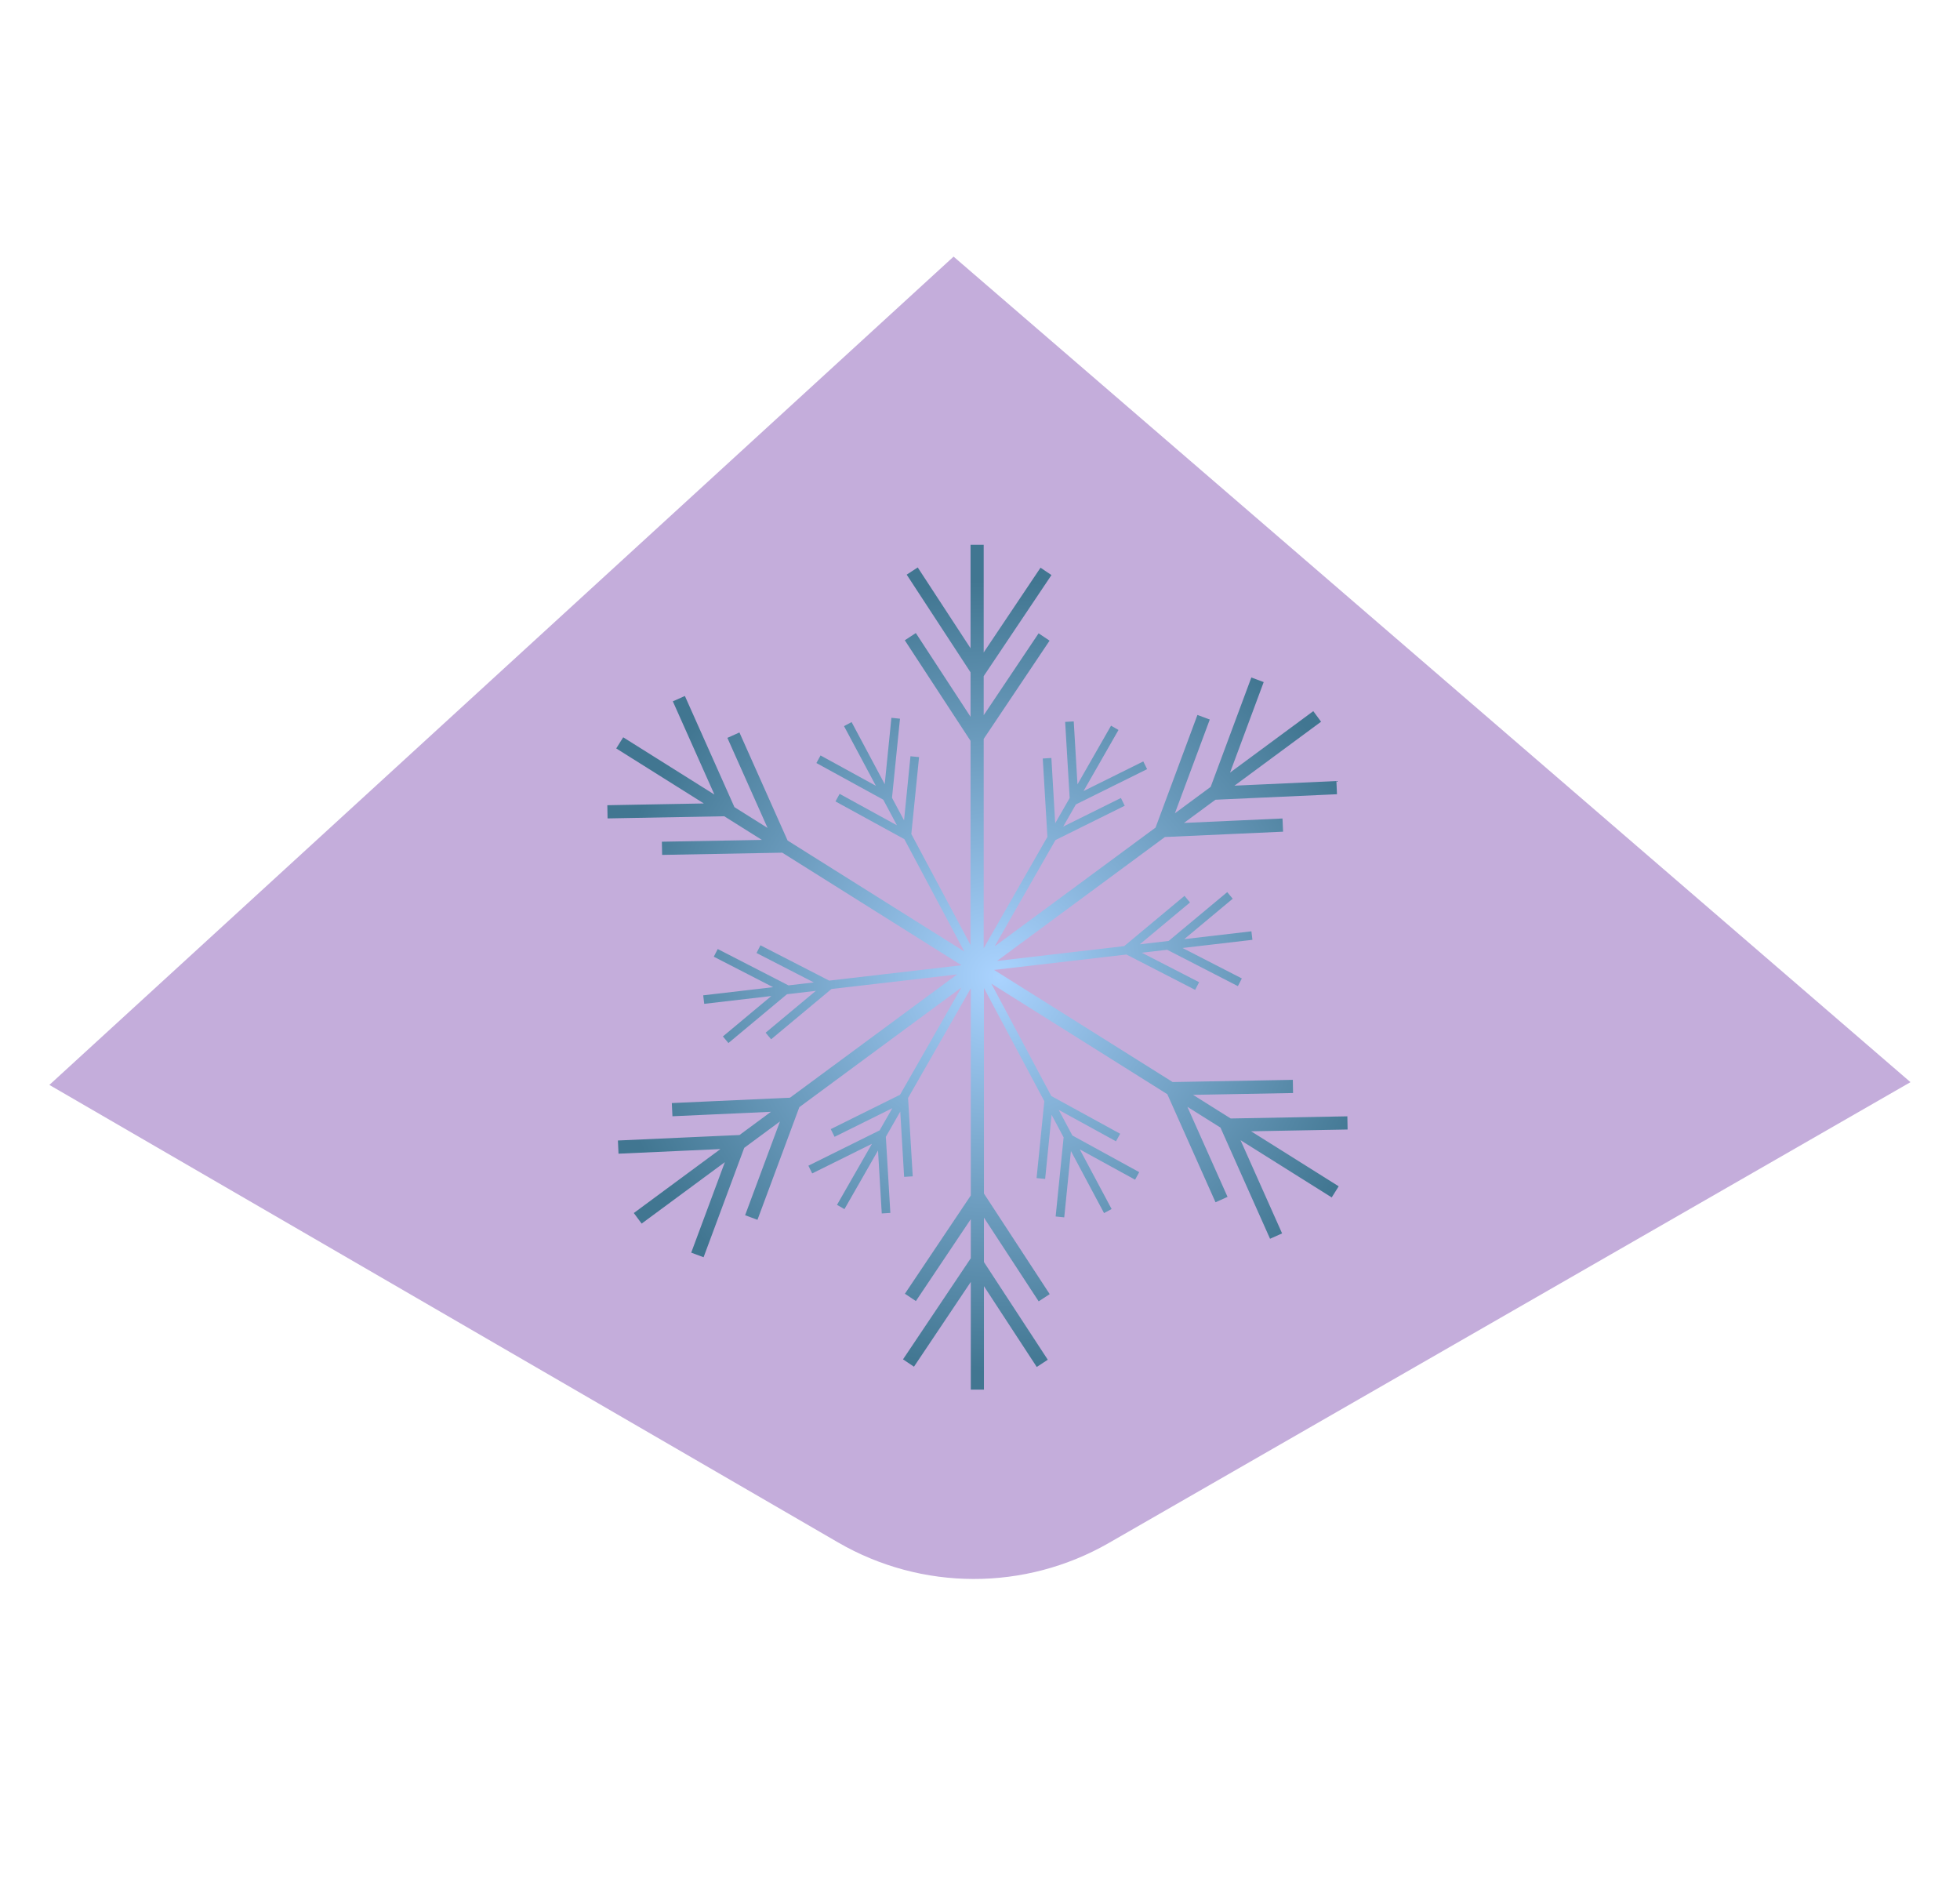
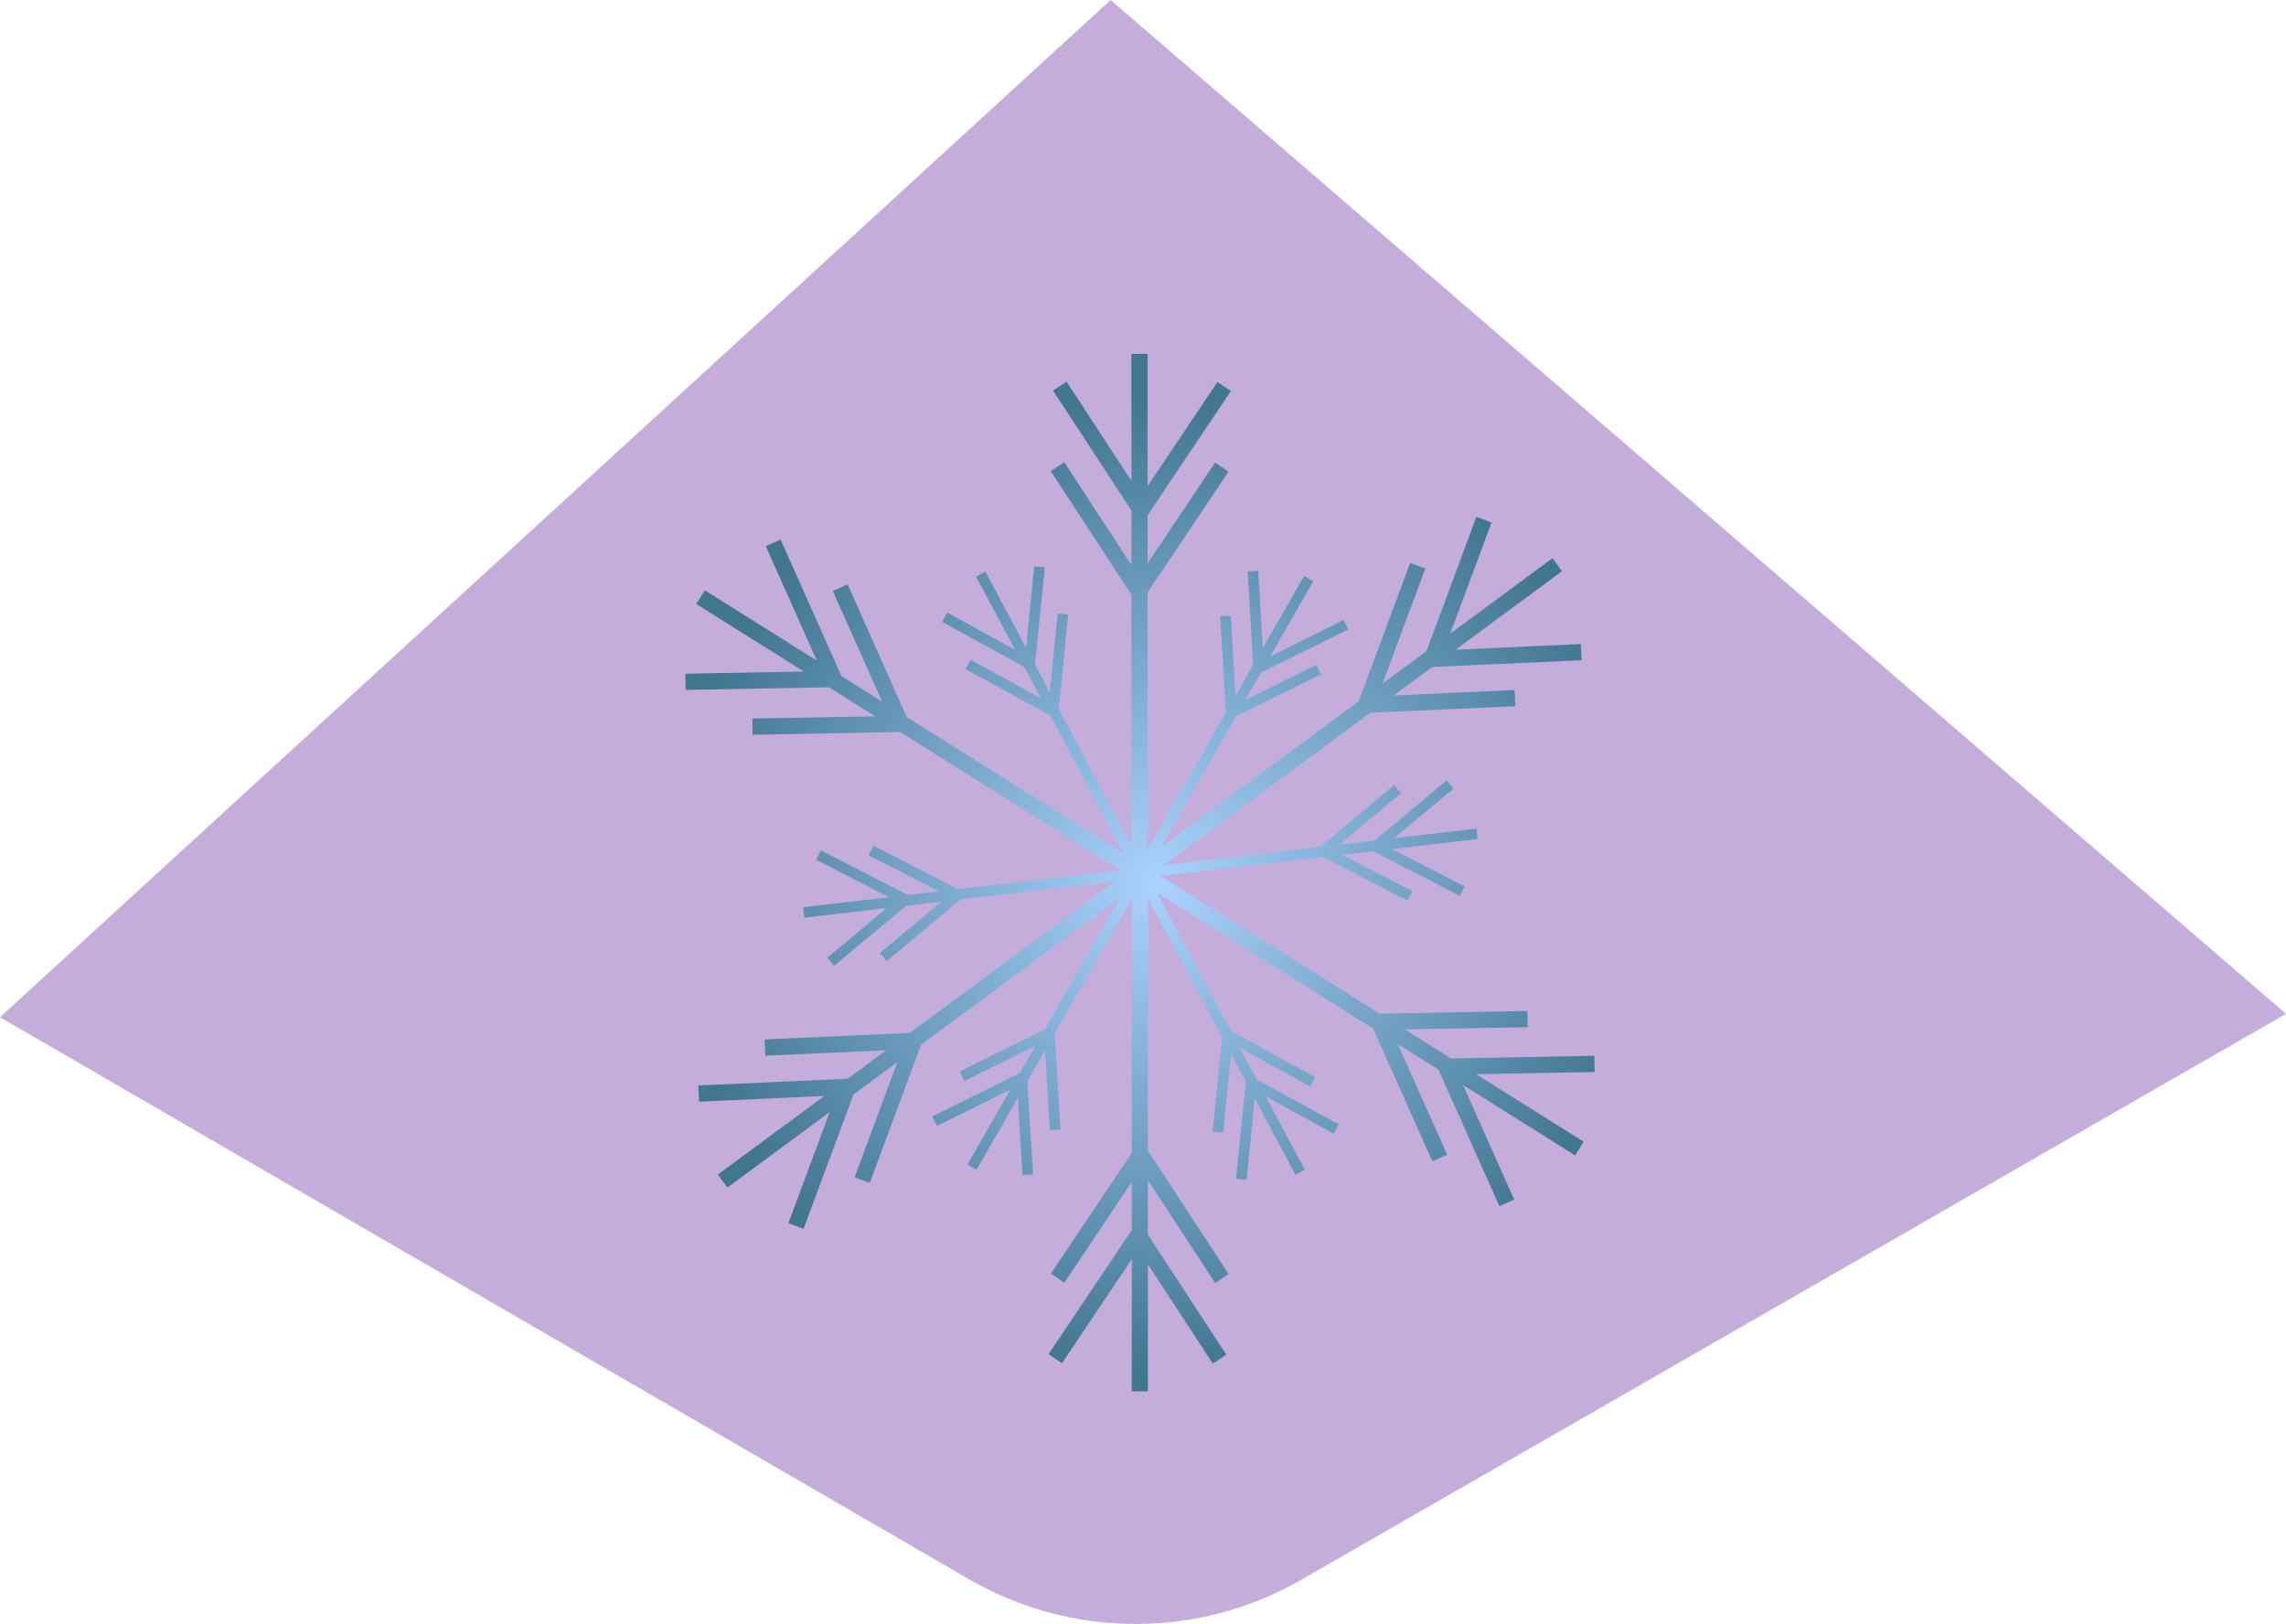
- <svg xmlns="http://www.w3.org/2000/svg" id="Layer_1" width="1846" height="1789" viewBox="0 0 1846 1789">
+ <svg xmlns="http://www.w3.org/2000/svg" id="Layer_1" width="1752.87" height="1245.21" viewBox="0 0 1752.87 1245.21">
  <defs>
    <style>.cls-1{fill:none;}.cls-1,.cls-2,.cls-3{stroke-width:0px;}.cls-4{clip-path:url(#clippath-1);}.cls-5{clip-path:url(#clippath);}.cls-2{fill:url(#radial-gradient);}.cls-3{fill:#c4addb;}</style>
    <clipPath id="clippath">
-       <rect class="cls-1" x="572" y="513" width="697.22" height="795.53" />
+       <rect class="cls-1" x="525.5" y="271.36" width="697.22" height="795.53" />
    </clipPath>
    <clipPath id="clippath-1">
-       <polygon class="cls-1" points="914.1 513 914.1 610.44 864.35 534.34 853.96 541.12 914.1 633.11 914.1 674.98 862.56 596.11 852.17 602.92 914.1 697.63 914.1 889.89 858.32 785.36 865.61 712.92 857.52 712.13 851.47 772.5 840.12 751.27 847.65 676.76 839.56 675.94 833.27 738.43 802.07 679.97 794.94 683.77 824.93 739.95 772.83 711.38 768.91 718.51 831.89 753.02 844.78 777.16 790.79 747.54 786.9 754.67 851.75 790.2 908.18 895.97 741.79 791.49 696.42 689.73 685.08 694.82 722.92 779.63 691.72 760.05 645.05 655.37 633.7 660.42 672.85 748.2 586.96 694.28 580.39 704.76 662.92 756.58 572 758.24 572.23 770.66 682.12 768.63 717.58 790.91 623.38 792.61 623.61 805.02 736.76 802.93 905.55 908.92 780.98 923.41 716.23 890.14 712.52 897.39 766.49 925.11 742.61 927.89 675.99 893.66 672.28 900.88 728.14 929.59 662.31 937.25 663.27 945.27 726.48 937.91 680.86 975.96 686.06 982.18 741.21 936.21 768.38 933.04 721.1 972.44 726.27 978.66 783.08 931.31 901.4 917.57 744.05 1033.67 632.74 1038.71 633.33 1051.13 726.11 1046.93 696.5 1068.79 581.97 1073.96 582.53 1086.38 678.55 1082.02 596.95 1142.25 604.32 1152.2 682.7 1094.35 651.01 1179.56 662.66 1183.89 700.94 1080.88 734.61 1056.02 701.78 1144.31 713.41 1148.64 752.86 1042.55 905.43 929.96 847.67 1030.9 782.43 1063.24 786.04 1070.49 840.42 1043.53 828.47 1064.41 761.36 1097.68 764.97 1104.95 821.24 1077.06 788.32 1134.56 795.34 1138.57 826.95 1083.33 830.47 1142.63 838.56 1142.16 834.32 1070.47 847.9 1046.74 851.54 1108.19 859.64 1107.7 855.26 1033.88 914.33 930.69 914.33 1125.71 852.28 1218.26 862.61 1225.16 914.33 1148.01 914.33 1184.82 850.49 1280.03 860.81 1286.95 914.33 1207.12 914.33 1308.53 926.7 1308.53 926.7 1211.11 976.45 1287.21 986.84 1280.4 926.7 1188.41 926.7 1146.56 978.25 1225.42 988.64 1218.63 926.7 1123.89 926.7 930.33 983.58 1036.91 976.29 1109.35 984.35 1110.15 990.43 1049.75 1001.75 1070.98 994.25 1145.49 1002.34 1146.33 1008.63 1083.84 1039.83 1142.3 1046.96 1138.48 1016.99 1082.32 1069.07 1110.87 1072.96 1103.76 1010 1069.23 997.12 1045.11 1051.08 1074.71 1055 1067.6 990.15 1032.07 933.69 926.28 1099.43 1030.37 1144.82 1132.12 1156.14 1127.04 1118.3 1042.22 1149.48 1061.8 1196.17 1166.49 1207.52 1161.43 1168.38 1073.66 1254.26 1127.57 1260.83 1117.09 1178.32 1065.29 1269.22 1063.61 1268.99 1051.2 1159.1 1053.22 1123.66 1030.97 1217.84 1029.25 1217.63 1016.83 1104.46 1018.92 936.26 913.33 1060.89 898.83 1125.64 932.11 1129.37 924.88 1075.39 897.13 1099.29 894.36 1165.88 928.59 1169.61 921.36 1113.76 892.68 1179.56 884.99 1178.63 876.98 1115.37 884.34 1161.01 846.29 1155.84 840.07 1100.67 886.04 1073.5 889.21 1120.77 849.81 1115.6 843.59 1058.79 890.93 939.05 904.87 1097.15 788.18 1208.45 783.15 1207.9 770.73 1115.09 774.92 1144.73 753.07 1259.22 747.89 1258.67 735.47 1162.67 739.83 1244.24 679.6 1236.9 669.65 1158.5 727.53 1190.19 642.29 1178.56 637.96 1140.25 740.97 1106.56 765.84 1139.41 677.55 1127.79 673.22 1088.34 779.3 936.79 891.14 994.09 791.04 1059.31 758.73 1055.72 751.43 1001.34 778.39 1013.29 757.51 1080.39 724.27 1076.78 717 1020.54 744.89 1053.43 687.38 1046.42 683.35 1014.8 738.62 1011.28 679.32 1003.2 679.78 1007.44 751.48 993.83 775.22 990.22 713.76 982.11 714.25 986.49 788.06 926.47 892.91 926.47 695.81 988.52 603.29 978.2 596.37 926.47 673.52 926.47 636.7 990.31 541.5 979.99 534.58 926.47 614.4 926.47 513 914.1 513" />
+       <polygon class="cls-1" points="867.6 271.36 867.6 368.8 817.85 292.7 807.46 299.48 867.6 391.47 867.6 433.34 816.06 354.47 805.67 361.27 867.6 455.99 867.6 648.24 811.82 543.71 819.11 471.27 811.03 470.48 804.97 530.85 793.62 509.63 801.15 435.11 793.06 434.29 786.77 496.79 755.57 438.33 748.44 442.12 778.43 498.3 726.33 469.73 722.42 476.87 785.4 511.37 798.28 535.51 744.3 505.9 740.4 513.03 805.25 548.56 861.68 654.32 695.3 549.84 649.93 448.09 638.58 453.17 676.42 537.98 645.22 518.41 598.55 413.72 587.2 418.78 626.35 506.55 540.46 452.63 533.89 463.12 616.42 514.94 525.5 516.59 525.74 529.01 635.62 526.98 671.08 549.26 576.88 550.96 577.11 563.38 690.26 561.28 859.05 667.28 734.49 681.77 669.73 648.5 666.03 655.74 719.99 683.47 696.11 686.24 629.49 652.02 625.79 659.24 681.64 687.94 615.82 695.61 616.77 703.63 679.99 696.26 634.36 734.31 639.56 740.53 694.71 694.56 721.88 691.39 674.6 730.8 679.78 737.02 736.58 689.67 854.9 675.92 697.56 792.03 586.25 797.06 586.83 809.48 679.61 805.29 650 827.14 535.48 832.31 536.04 844.73 632.06 840.38 550.46 900.61 557.82 910.56 636.21 852.7 604.52 937.91 616.17 942.25 654.45 839.23 688.12 814.37 655.29 902.66 666.92 906.99 706.36 800.91 858.94 688.32 801.17 789.26 735.93 821.6 739.54 828.84 793.93 801.89 781.97 822.76 714.87 856.03 718.48 863.31 774.75 835.41 741.83 892.92 748.84 896.93 780.46 841.68 783.98 900.98 792.06 900.52 787.82 828.82 801.41 805.1 805.04 866.54 813.15 866.05 808.77 792.24 867.83 689.04 867.83 884.07 805.79 976.62 816.11 983.51 867.83 906.36 867.83 943.18 803.99 1038.38 814.32 1045.31 867.83 965.48 867.83 1066.88 880.21 1066.88 880.21 969.46 929.96 1045.56 940.35 1038.76 880.21 946.77 880.21 904.92 931.75 983.77 942.14 976.99 880.21 882.25 880.21 688.69 937.08 795.27 929.79 867.71 937.85 868.5 943.93 808.11 955.26 829.33 947.76 903.85 955.84 904.69 962.13 842.19 993.33 900.66 1000.46 896.83 970.5 840.68 1022.57 869.22 1026.47 862.12 963.51 827.58 950.62 803.47 1004.59 833.06 1008.5 825.95 943.65 790.42 887.2 684.64 1052.93 788.72 1098.32 890.47 1109.65 885.39 1071.81 800.58 1102.98 820.15 1149.68 924.84 1161.03 919.79 1121.88 832.01 1207.77 885.93 1214.34 875.44 1131.83 823.65 1222.72 821.97 1222.49 809.55 1112.61 811.58 1077.17 789.33 1171.35 787.6 1171.14 775.18 1057.97 777.28 889.76 671.68 1014.39 657.19 1079.15 690.46 1082.88 683.24 1028.89 655.49 1052.79 652.71 1119.39 686.94 1123.12 679.72 1067.27 651.04 1133.06 643.35 1132.13 635.33 1068.87 642.69 1114.52 604.65 1109.34 598.42 1054.17 644.4 1027 647.57 1074.28 608.16 1069.1 601.94 1012.3 649.29 892.56 663.22 1050.65 546.53 1161.96 541.5 1161.4 529.08 1068.59 533.28 1098.23 511.42 1212.73 506.25 1212.17 493.83 1116.17 498.19 1197.75 437.95 1190.41 428 1112 485.88 1143.69 400.65 1132.06 396.32 1093.76 499.33 1060.06 524.19 1092.92 435.9 1081.29 431.57 1041.84 537.66 890.3 649.5 947.59 549.4 1012.81 517.08 1009.22 509.79 954.84 536.75 966.79 515.87 1033.9 482.62 1030.29 475.35 974.04 503.24 1006.94 445.74 999.93 441.71 968.31 496.97 964.79 437.67 956.7 438.14 960.94 509.84 947.34 533.58 943.73 472.11 935.61 472.6 940 546.42 879.97 651.27 879.97 454.17 942.03 361.65 931.7 354.73 879.97 431.87 879.97 395.06 943.82 299.85 933.5 292.93 879.97 372.76 879.97 271.36 867.6 271.36" />
    </clipPath>
-     <radialGradient id="radial-gradient" cx="-3471.7" cy="2457.39" fx="-3471.7" fy="2457.39" r="2.05" gradientTransform="translate(633411.28 448609.41) scale(182.18 -182.18)" gradientUnits="userSpaceOnUse">
+     <radialGradient id="radial-gradient" cx="-3518.19" cy="2215.74" fx="-3518.19" fy="2215.74" r="2.05" gradientTransform="translate(641835.64 404343.74) scale(182.18 -182.18)" gradientUnits="userSpaceOnUse">
      <stop offset="0" stop-color="#aad3ff" />
      <stop offset="1" stop-color="#417691" />
    </radialGradient>
  </defs>
-   <path class="cls-3" d="m46.5,1021.62l742.79,430.8c78.84,45.72,176.08,45.92,255.1.5l754.97-433.9L898.12,241.64,46.5,1021.62Z" />
+   <path class="cls-3" d="m0,779.98l742.79,430.8c78.84,45.72,176.08,45.92,255.1.5l754.97-433.9L851.62,0,0,779.98Z" />
  <g id="Artwork_4">
    <g class="cls-5">
      <g class="cls-4">
-         <rect class="cls-2" x="572" y="513" width="697.22" height="795.53" />
+         <rect class="cls-2" x="525.5" y="271.36" width="697.22" height="795.53" />
      </g>
    </g>
  </g>
</svg>
